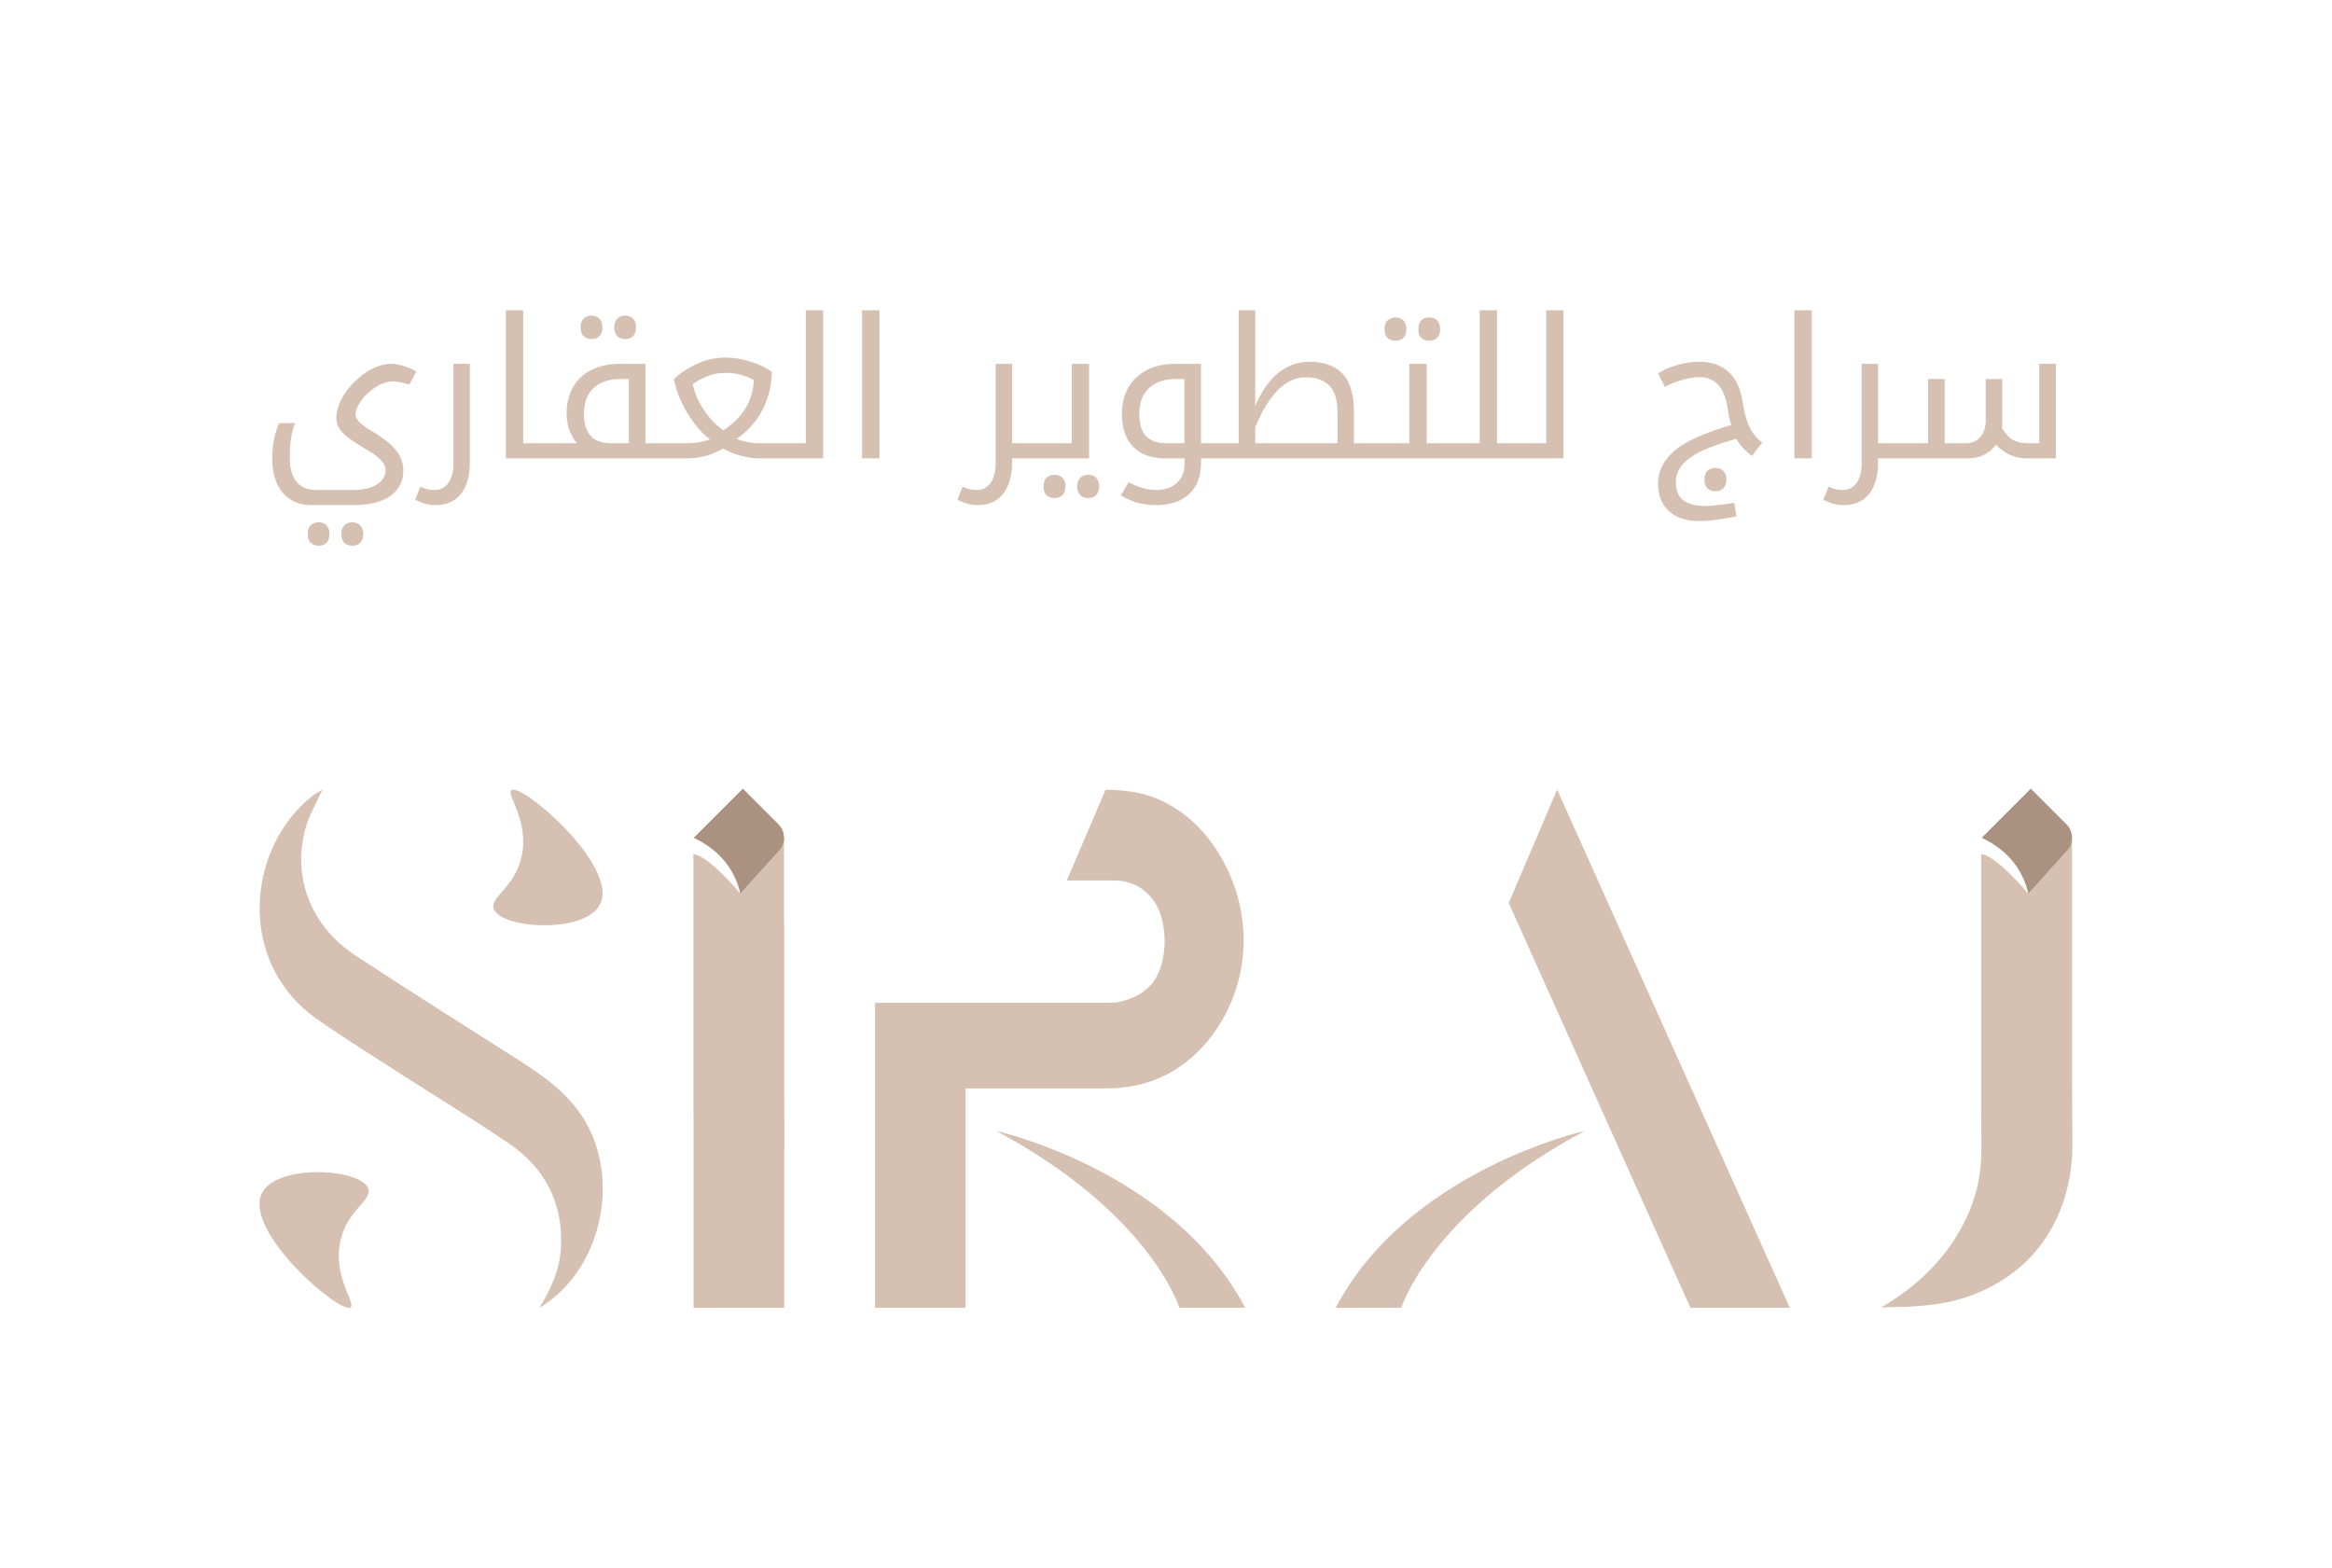
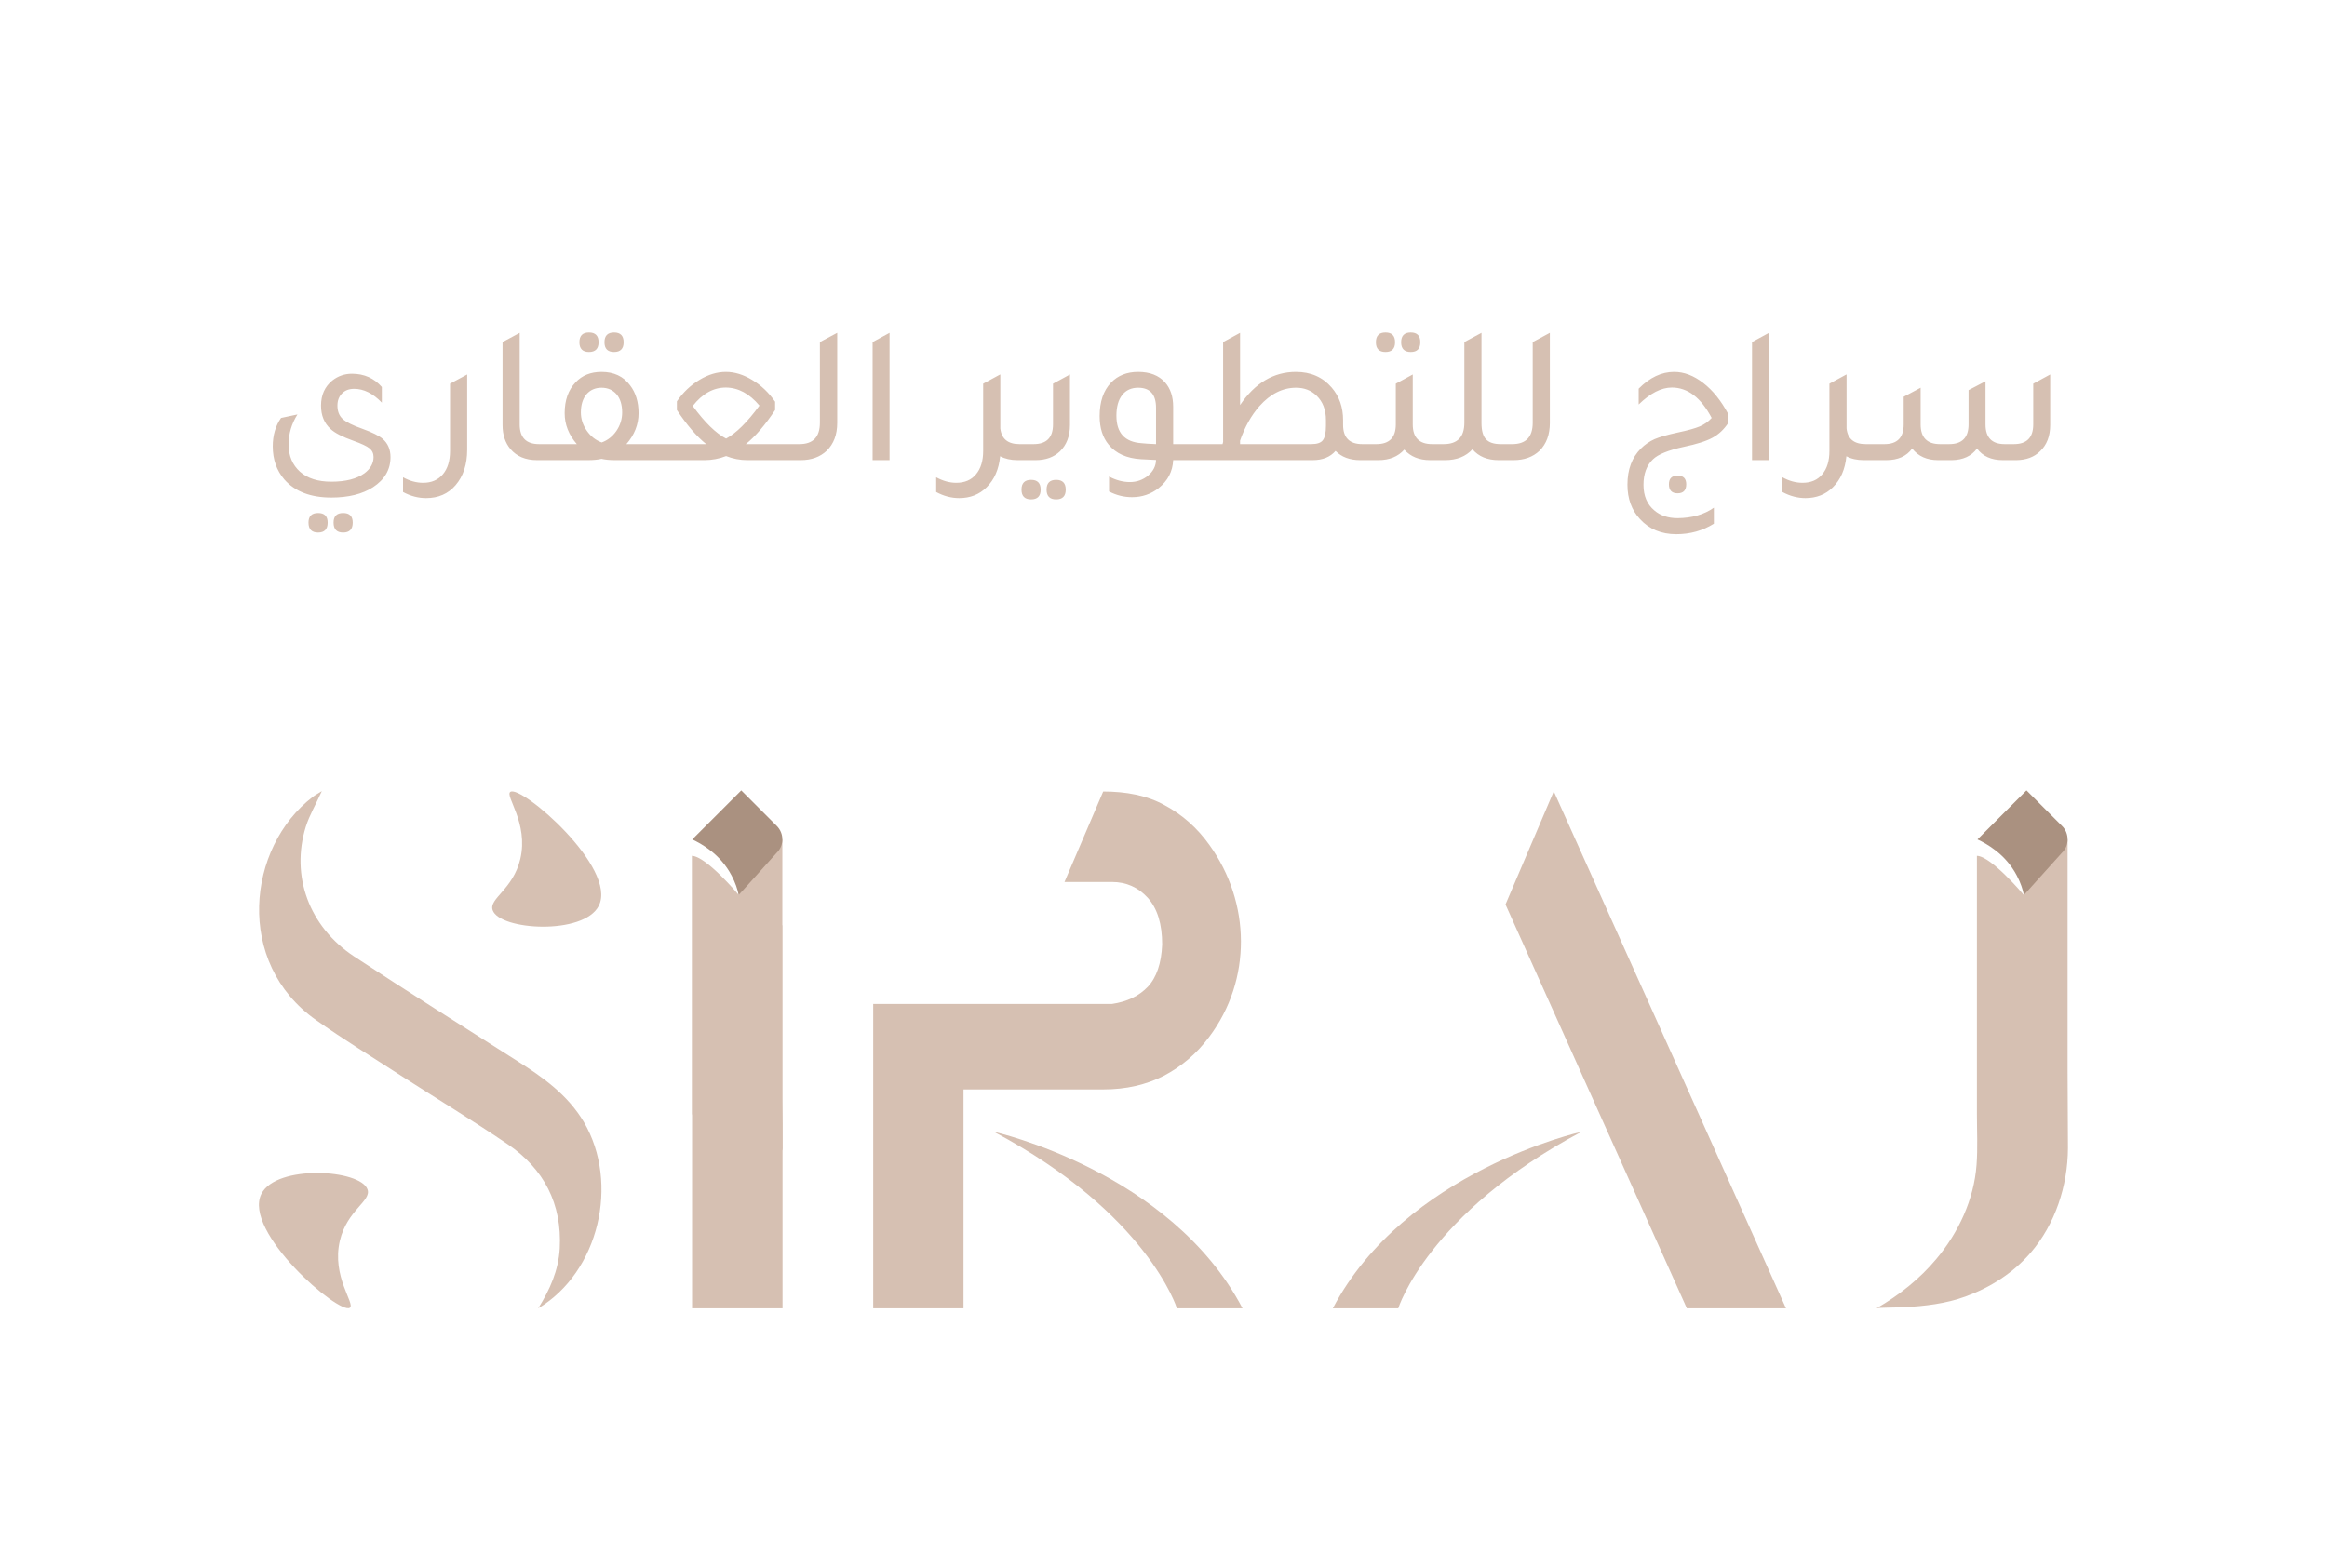
- <svg xmlns="http://www.w3.org/2000/svg" viewBox="0 0 126.27 84.88" width="1263" height="849" role="img" aria-label="SIRAJ — سراج للتطوير العقاري — Real Estate Development">
+ <svg xmlns="http://www.w3.org/2000/svg" viewBox="0 0 126.27 85.07" width="1263" height="851" role="img" aria-label="SIRAJ — سراج للتطوير العقاري — Real Estate Development">
  <g transform="translate(14.05 14.05)">
-     <g transform="translate(0 28.65587) scale(1) translate(-21.787 -56.81)">
+     <g transform="translate(0 28.84588) scale(1) translate(-21.787 -56.81)">
      <path d="M93.55,75.34c0,0-9.58,2.13-13.49,9.58h3.55C83.61,84.92,85.21,79.78,93.55,75.34z" fill="#D6C0B2" />
      <path d="M99.27,84.92 L104.65,84.92 L92.05,56.86 L89.43,63 Z" fill="#D6C0B2" />
      <path d="M50.21,76.23c0-0.88,0-1.77-0.01-2.66v-9.44h-0.01v-4.67l-2.37,3.02c0,0-1.75-2.09-2.54-2.12v3.96 c0,1.66,0,1.47,0,3.13v6.91c0,0.02,0.01,0.05,0.01,0.08v10.48h4.91v-8.56C50.21,76.32,50.21,76.27,50.21,76.23z" fill="#D6C0B2" />
      <path d="M50.19,59.47c0,0.27-0.1,0.53-0.31,0.73c-0.69,0.76-1.37,1.52-2.06,2.29c-0.06-0.31-0.18-0.67-0.38-1.05 c-0.62-1.19-1.67-1.75-2.14-1.97l2.66-2.66l1.9,1.9l0.02,0.02C50.09,58.94,50.19,59.2,50.19,59.47z" fill="#AA9180" />
      <path d="M61.67,75.34c0,0,9.58,2.13,13.49,9.58H71.6C71.6,84.92,70.01,79.78,61.67,75.34z" fill="#D6C0B2" />
      <path d="M67.61,73.04h-7.59v11.88h-4.9V68.4h12.96c0.82-0.12,1.46-0.43,1.94-0.93c0.47-0.5,0.74-1.27,0.78-2.3 c0-1.11-0.26-1.95-0.78-2.53c-0.52-0.57-1.17-0.86-1.94-0.86l-2.58,0l2.1-4.91c1.24,0,2.37,0.21,3.33,0.74 c0.97,0.52,1.78,1.24,2.44,2.17c2.24,3.12,2.31,7.31-0.02,10.41c-0.67,0.9-1.49,1.6-2.46,2.11 C69.93,72.79,68.83,73.04,67.61,73.04" fill="#D6C0B2" />
      <path d="M36.94,84.92c0.63-1,1.1-2.05,1.17-3.25c0.13-2.42-0.86-4.32-2.83-5.66c-1.9-1.29-3.86-2.48-5.79-3.72 c-1.54-1-3.11-1.96-4.61-3.02c-4.41-3.11-3.75-9.37-0.17-12.11c0.13-0.1,0.27-0.17,0.49-0.31c-0.32,0.71-0.67,1.3-0.87,1.93 c-0.83,2.67,0.18,5.43,2.62,7.04c2.93,1.93,5.9,3.79,8.86,5.68c1.4,0.89,2.73,1.83,3.61,3.31 C41.37,78.14,40.23,82.96,36.94,84.92z" fill="#D6C0B2" />
      <path d="M27.68,78.47c0.22,0.63-1.11,1.12-1.5,2.78c-0.46,1.95,0.85,3.43,0.54,3.64c-0.57,0.4-5.83-4.13-4.8-6.18 C22.73,77.1,27.3,77.37,27.68,78.47z" fill="#D6C0B2" />
      <path d="M34.47,63.31c-0.22-0.63,1.11-1.12,1.5-2.78c0.46-1.95-0.85-3.43-0.54-3.64c0.57-0.4,5.83,4.13,4.8,6.18 C39.42,64.68,34.85,64.41,34.47,63.31z" fill="#D6C0B2" />
      <path d="M119.93,59.47v4.69c0,1.63,0,1.4,0,3.03v4.84c0,1.4,0.02,2.8,0.02,4.2c-0.01,2.04-0.69,4.13-2.03,5.68 c-0.94,1.09-2.18,1.88-3.53,2.37c-1.07,0.39-2.2,0.52-3.34,0.58c-0.36,0.02-1.42,0.02-1.49,0.06c1.23-0.71,2.35-1.6,3.25-2.68 c1.2-1.43,2.04-3.22,2.18-5.1c0.07-0.92,0.02-1.85,0.02-2.78v-6.91c0-1.66,0-1.47,0-3.13v-3.96c0.79,0.03,2.54,2.12,2.54,2.12" fill="#D6C0B2" />
      <path d="M119.93,59.47c0,0.27-0.1,0.53-0.31,0.73c-0.69,0.76-1.37,1.52-2.06,2.29c-0.06-0.31-0.18-0.67-0.38-1.05 c-0.62-1.19-1.67-1.75-2.14-1.97l2.66-2.66l1.9,1.9l0.02,0.02C119.83,58.93,119.93,59.2,119.93,59.47z" fill="#AA9180" />
    </g>
-     <path transform="translate(0 10.77)" d="M3.20,4.73Q2.96,4.73 2.78,4.58Q2.61,4.43 2.61,4.10Q2.61,3.76 2.78,3.61Q2.96,3.46 3.20,3.46Q3.47,3.46 3.63,3.63Q3.79,3.79 3.79,4.10Q3.79,4.40 3.63,4.57Q3.47,4.73 3.20,4.73ZM5.02,4.73Q4.75,4.73 4.59,4.57Q4.43,4.40 4.43,4.10Q4.43,3.79 4.59,3.63Q4.75,3.46 5.02,3.46Q5.31,3.46 5.46,3.64Q5.62,3.81 5.62,4.10Q5.62,4.38 5.46,4.56Q5.31,4.73 5.02,4.73ZM2.81,2.53Q2.15,2.53 1.67,2.22Q1.19,1.91 0.94,1.34Q0.69,0.77 0.69,-0.01Q0.69,-0.56 0.78,-1.00Q0.87,-1.45 1.06,-1.91L1.93,-1.91Q1.76,-1.47 1.70,-1.05Q1.64,-0.63 1.64,-0.07Q1.64,0.50 1.79,0.89Q1.95,1.29 2.26,1.50Q2.57,1.71 3.01,1.71L5.08,1.71Q5.63,1.71 6.02,1.57Q6.41,1.44 6.62,1.19Q6.83,0.95 6.83,0.63Q6.83,0.39 6.64,0.17Q6.45,-0.05 6.16,-0.25Q5.87,-0.44 5.56,-0.62Q5.25,-0.81 5.02,-0.97Q4.80,-1.12 4.68,-1.22Q4.51,-1.37 4.39,-1.52Q4.28,-1.67 4.22,-1.84Q4.16,-2.01 4.16,-2.19Q4.16,-2.50 4.28,-2.83Q4.39,-3.17 4.62,-3.52Q4.94,-3.98 5.36,-4.34Q5.77,-4.71 6.23,-4.91Q6.69,-5.12 7.13,-5.12Q7.37,-5.12 7.63,-5.05Q7.90,-4.98 8.13,-4.89Q8.36,-4.79 8.49,-4.70L8.11,-3.99Q8.02,-4.03 7.85,-4.07Q7.68,-4.12 7.52,-4.14Q7.35,-4.17 7.22,-4.17Q7.00,-4.17 6.77,-4.09Q6.53,-4.01 6.33,-3.88Q6.02,-3.68 5.76,-3.43Q5.51,-3.17 5.36,-2.89Q5.20,-2.62 5.20,-2.36Q5.20,-2.25 5.29,-2.11Q5.38,-1.97 5.56,-1.83Q5.73,-1.69 6.00,-1.53Q6.39,-1.30 6.66,-1.10Q6.94,-0.90 7.10,-0.75Q7.44,-0.44 7.62,-0.08Q7.79,0.27 7.79,0.65Q7.79,1.54 7.08,2.04Q6.38,2.53 5.08,2.53L2.81,2.53ZM9.51,2.53Q9.26,2.53 8.99,2.46Q8.72,2.39 8.43,2.24L8.71,1.53Q8.96,1.65 9.13,1.68Q9.30,1.71 9.49,1.71Q9.97,1.71 10.23,1.32Q10.50,0.94 10.50,0.31L10.50,-5.12L11.39,-5.12L11.39,0.25Q11.39,0.96 11.17,1.47Q10.96,1.98 10.54,2.26Q10.12,2.53 9.51,2.53ZM15.68,-0.82Q15.73,-0.82 15.73,-0.78L15.73,-0.05Q15.73,0.00 15.68,0.00L13.34,0.00L13.34,-8.02L14.28,-8.02L14.28,-0.82L15.68,-0.82ZM17.98,-6.46Q17.73,-6.46 17.56,-6.61Q17.39,-6.76 17.39,-7.09Q17.39,-7.43 17.56,-7.58Q17.73,-7.73 17.98,-7.73Q18.25,-7.73 18.41,-7.56Q18.57,-7.40 18.57,-7.09Q18.57,-6.79 18.41,-6.62Q18.25,-6.46 17.98,-6.46ZM19.80,-6.46Q19.53,-6.46 19.37,-6.62Q19.21,-6.79 19.21,-7.09Q19.21,-7.40 19.37,-7.56Q19.53,-7.73 19.80,-7.73Q20.09,-7.73 20.24,-7.55Q20.39,-7.38 20.39,-7.09Q20.39,-6.81 20.24,-6.63Q20.09,-6.46 19.80,-6.46ZM22.02,-0.82Q22.07,-0.82 22.07,-0.77L22.07,-0.04Q22.07,0.00 22.02,0.00L15.57,0.00Q15.52,0.00 15.52,-0.05L15.52,-0.78Q15.52,-0.82 15.57,-0.82L17.18,-0.82Q17.01,-1.03 16.88,-1.30Q16.75,-1.56 16.69,-1.85Q16.63,-2.14 16.63,-2.42Q16.63,-3.26 16.98,-3.86Q17.33,-4.47 17.98,-4.79Q18.63,-5.12 19.52,-5.12L20.90,-5.12L20.90,-0.82L22.02,-0.82ZM20.00,-0.82L20.00,-4.30L19.55,-4.30Q18.93,-4.30 18.48,-4.07Q18.03,-3.85 17.80,-3.43Q17.57,-3.01 17.57,-2.42Q17.57,-1.89 17.73,-1.53Q17.89,-1.17 18.21,-1.00Q18.54,-0.82 19.01,-0.82L20.00,-0.82ZM27.06,0.00Q26.61,0.00 26.10,-0.13Q25.59,-0.26 25.10,-0.53Q24.64,-0.26 24.15,-0.13Q23.66,0.00 23.14,0.00L21.91,0.00Q21.86,0.00 21.86,-0.05L21.86,-0.78Q21.86,-0.82 21.91,-0.82L23.13,-0.82Q23.51,-0.82 23.83,-0.88Q24.14,-0.93 24.39,-1.03Q24.18,-1.18 23.97,-1.40Q23.76,-1.62 23.55,-1.89Q23.13,-2.45 22.83,-3.09Q22.54,-3.73 22.44,-4.30Q22.83,-4.66 23.28,-4.91Q23.73,-5.17 24.23,-5.32Q24.72,-5.46 25.22,-5.46Q25.88,-5.46 26.56,-5.25Q27.24,-5.04 27.74,-4.69Q27.74,-3.96 27.51,-3.28Q27.29,-2.60 26.86,-2.03Q26.43,-1.46 25.84,-1.05Q26.14,-0.94 26.43,-0.88Q26.72,-0.82 27.01,-0.82L28.29,-0.82Q28.34,-0.82 28.34,-0.78L28.34,-0.05Q28.34,0.00 28.29,0.00L27.06,0.00ZM25.11,-1.51Q25.93,-2.06 26.32,-2.72Q26.72,-3.38 26.77,-4.24Q26.40,-4.44 26.02,-4.54Q25.64,-4.63 25.25,-4.63Q24.96,-4.63 24.65,-4.57Q24.35,-4.50 24.06,-4.37Q23.76,-4.23 23.46,-4.02Q23.56,-3.54 23.79,-3.08Q24.03,-2.62 24.36,-2.22Q24.70,-1.83 25.11,-1.51ZM28.19,0.00Q28.13,0.00 28.13,-0.05L28.13,-0.78Q28.13,-0.82 28.19,-0.82L29.58,-0.82L29.58,-8.02L30.52,-8.02L30.52,0.00L28.19,0.00ZM32.63,-8.02L33.57,-8.02L33.57,0.00L32.63,0.00L32.63,-8.02ZM40.75,0.00L40.75,0.25Q40.75,0.96 40.53,1.47Q40.31,1.98 39.90,2.26Q39.48,2.53 38.87,2.53Q38.61,2.53 38.35,2.46Q38.08,2.39 37.79,2.24L38.07,1.53Q38.32,1.65 38.49,1.68Q38.66,1.71 38.85,1.71Q39.32,1.71 39.59,1.32Q39.86,0.94 39.86,0.31L39.86,-5.12L40.75,-5.12L40.75,-0.82L42.06,-0.82Q42.11,-0.82 42.11,-0.78L42.11,-0.05Q42.11,0.00 42.06,0.00L40.75,0.00ZM43.05,2.15Q42.81,2.15 42.63,2.01Q42.46,1.86 42.46,1.52Q42.46,1.18 42.63,1.03Q42.81,0.89 43.05,0.89Q43.32,0.89 43.48,1.05Q43.64,1.21 43.64,1.52Q43.64,1.83 43.48,1.99Q43.32,2.15 43.05,2.15ZM44.87,2.15Q44.60,2.15 44.44,1.99Q44.28,1.83 44.28,1.52Q44.28,1.21 44.44,1.05Q44.60,0.89 44.87,0.89Q45.16,0.89 45.31,1.06Q45.47,1.24 45.47,1.52Q45.47,1.81 45.31,1.98Q45.16,2.15 44.87,2.15ZM41.95,0.00Q41.90,0.00 41.90,-0.05L41.90,-0.78Q41.90,-0.82 41.95,-0.82L43.98,-0.82L43.98,-5.12L44.92,-5.12L44.92,0.00L41.95,0.00ZM51.84,-0.82Q51.89,-0.82 51.89,-0.78L51.89,-0.05Q51.89,0.00 51.84,0.00L49.93,0.00Q49.88,0.00 49.88,-0.05L49.88,-0.78Q49.88,-0.82 49.93,-0.82L51.84,-0.82ZM48.54,2.53Q48.00,2.53 47.52,2.40Q47.05,2.26 46.64,2.00L47.06,1.29Q47.40,1.47 47.76,1.59Q48.13,1.71 48.56,1.71Q49.28,1.71 49.68,1.32Q50.09,0.94 50.09,0.31L50.09,0.00L49.06,0.00Q47.93,0.00 47.31,-0.62Q46.70,-1.24 46.70,-2.41Q46.70,-3.24 47.05,-3.85Q47.41,-4.45 48.06,-4.79Q48.72,-5.12 49.59,-5.12L50.98,-5.12L50.98,0.25Q50.98,1.33 50.34,1.93Q49.70,2.53 48.54,2.53ZM50.08,-0.82L50.08,-4.30L49.63,-4.30Q48.69,-4.30 48.16,-3.80Q47.64,-3.30 47.64,-2.42Q47.64,-1.59 48.00,-1.21Q48.36,-0.82 49.09,-0.82L50.08,-0.82ZM51.74,0.00Q51.68,0.00 51.68,-0.05L51.68,-0.78Q51.68,-0.82 51.74,-0.82L53.02,-0.82L53.02,-8.02L53.92,-8.02L53.92,-2.85Q54.26,-3.64 54.70,-4.17Q55.15,-4.70 55.69,-4.96Q56.23,-5.23 56.85,-5.23Q58.04,-5.23 58.65,-4.58Q59.26,-3.93 59.26,-2.54L59.26,-0.82L60.66,-0.82Q60.71,-0.82 60.71,-0.78L60.71,-0.05Q60.71,0.00 60.66,0.00L51.74,0.00ZM58.37,-0.82L58.37,-2.50Q58.37,-3.47 57.94,-3.93Q57.51,-4.39 56.66,-4.39Q56.12,-4.39 55.63,-4.09Q55.15,-3.79 54.72,-3.19Q54.29,-2.60 53.92,-1.69L53.92,-0.82L58.37,-0.82ZM61.51,-6.37Q61.27,-6.37 61.09,-6.51Q60.92,-6.66 60.92,-7.00Q60.92,-7.34 61.09,-7.48Q61.27,-7.63 61.51,-7.63Q61.79,-7.63 61.94,-7.47Q62.10,-7.30 62.10,-7.00Q62.10,-6.69 61.94,-6.53Q61.79,-6.37 61.51,-6.37ZM63.34,-6.37Q63.06,-6.37 62.90,-6.53Q62.75,-6.69 62.75,-7.00Q62.75,-7.30 62.90,-7.47Q63.06,-7.63 63.34,-7.63Q63.62,-7.63 63.78,-7.46Q63.93,-7.28 63.93,-7.00Q63.93,-6.71 63.78,-6.54Q63.62,-6.37 63.34,-6.37ZM60.55,0.00Q60.50,0.00 60.50,-0.05L60.50,-0.78Q60.50,-0.82 60.55,-0.82L62.26,-0.82L62.26,-5.12L63.20,-5.12L63.20,-0.82L64.78,-0.82Q64.84,-0.82 64.84,-0.78L64.84,-0.05Q64.84,0.00 64.78,0.00L60.55,0.00ZM64.68,0.00Q64.63,0.00 64.63,-0.05L64.63,-0.78Q64.63,-0.82 64.68,-0.82L66.07,-0.82L66.07,-8.02L67.01,-8.02L67.01,-0.82L68.38,-0.82Q68.44,-0.82 68.44,-0.78L68.44,-0.05Q68.44,0.00 68.38,0.00L64.68,0.00ZM68.28,0.00Q68.23,0.00 68.23,-0.05L68.23,-0.78Q68.23,-0.82 68.28,-0.82L69.67,-0.82L69.67,-8.02L70.61,-8.02L70.61,0.00L68.28,0.00ZM78.83,1.78Q78.56,1.78 78.40,1.62Q78.24,1.46 78.24,1.15Q78.24,0.84 78.40,0.68Q78.56,0.52 78.83,0.52Q79.12,0.52 79.27,0.69Q79.43,0.87 79.43,1.15Q79.43,1.44 79.27,1.61Q79.12,1.78 78.83,1.78ZM77.93,3.39Q77.25,3.39 76.75,3.15Q76.26,2.91 75.99,2.45Q75.73,2.00 75.73,1.35Q75.73,1.01 75.83,0.71Q75.93,0.40 76.12,0.13Q76.39,-0.25 76.83,-0.58Q77.27,-0.90 77.97,-1.20Q78.68,-1.51 79.69,-1.81Q79.65,-1.94 79.59,-2.18Q79.54,-2.42 79.49,-2.76Q79.35,-3.59 78.97,-4.00Q78.59,-4.40 77.95,-4.40Q77.57,-4.40 77.04,-4.25Q76.51,-4.10 76.10,-3.87L75.73,-4.60Q76.13,-4.87 76.75,-5.05Q77.37,-5.23 77.96,-5.23Q78.96,-5.23 79.56,-4.67Q80.15,-4.12 80.32,-3.00Q80.41,-2.45 80.54,-2.04Q80.68,-1.63 80.89,-1.34Q81.09,-1.05 81.37,-0.86L80.81,-0.13Q80.52,-0.36 80.32,-0.57Q80.12,-0.78 79.97,-1.06Q79.38,-0.90 78.90,-0.73Q78.42,-0.56 78.06,-0.39Q77.70,-0.21 77.45,-0.02Q77.07,0.25 76.88,0.58Q76.69,0.90 76.69,1.27Q76.69,1.94 77.08,2.26Q77.47,2.58 78.31,2.58Q78.57,2.58 78.96,2.53Q79.34,2.49 79.86,2.41L79.97,3.14Q79.48,3.24 79.12,3.29Q78.77,3.35 78.49,3.37Q78.21,3.39 77.93,3.39ZM83.11,-8.02L84.05,-8.02L84.05,0.00L83.11,0.00L83.11,-8.02ZM87.64,0.00L87.64,0.25Q87.64,0.96 87.42,1.47Q87.21,1.98 86.79,2.26Q86.37,2.53 85.76,2.53Q85.51,2.53 85.24,2.46Q84.97,2.39 84.68,2.24L84.96,1.53Q85.21,1.65 85.38,1.68Q85.55,1.71 85.74,1.71Q86.21,1.71 86.48,1.32Q86.75,0.94 86.75,0.31L86.75,-5.12L87.64,-5.12L87.64,-0.82L88.95,-0.82Q89.00,-0.82 89.00,-0.78L89.00,-0.05Q89.00,0.00 88.95,0.00L87.64,0.00ZM95.72,0.00Q95.25,0.00 94.85,-0.16Q94.45,-0.32 94.02,-0.74Q93.79,-0.41 93.41,-0.21Q93.02,0.00 92.48,0.00L88.84,0.00Q88.79,0.00 88.79,-0.05L88.79,-0.78Q88.79,-0.82 88.84,-0.82L90.35,-0.82L90.35,-4.30L91.25,-4.30L91.25,-0.82L92.39,-0.82Q92.90,-0.82 93.18,-1.16Q93.47,-1.50 93.47,-2.05L93.47,-4.30L94.36,-4.30L94.36,-2.00Q94.36,-1.91 94.36,-1.82Q94.36,-1.73 94.35,-1.65Q94.62,-1.19 94.93,-1.01Q95.24,-0.82 95.72,-0.82L96.37,-0.82L96.37,-5.12L97.27,-5.12L97.27,0.00L95.72,0.00Z" fill="#D6C0B2" />
+     <path transform="translate(0 10.92)" d="M6.67,-3.12Q5.95,-3.87 5.17,-3.87Q4.75,-3.87 4.51,-3.62Q4.26,-3.37 4.26,-2.96Q4.26,-2.50 4.54,-2.24Q4.82,-1.98 5.62,-1.70Q6.42,-1.41 6.71,-1.16Q7.14,-0.79 7.14,-0.16Q7.14,0.85 6.19,1.47Q5.32,2.03 3.93,2.03Q2.24,2.03 1.38,1.05Q0.75,0.32 0.75,-0.75Q0.75,-1.65 1.20,-2.29L2.09,-2.48Q1.61,-1.72 1.61,-0.85Q1.61,0.07 2.23,0.63Q2.84,1.17 3.93,1.17Q5.10,1.17 5.73,0.71Q6.22,0.34 6.22,-0.17Q6.22,-0.46 6.00,-0.64Q5.78,-0.82 5.13,-1.05Q4.23,-1.37 3.89,-1.69Q3.37,-2.16 3.37,-2.96Q3.37,-3.82 3.98,-4.32Q4.45,-4.69 5.05,-4.69Q6.04,-4.69 6.67,-3.97L6.67,-3.12ZM3.21,3.93Q2.69,3.93 2.69,3.39Q2.69,2.87 3.21,2.87Q3.73,2.87 3.73,3.39Q3.73,3.93 3.21,3.93ZM4.57,3.93Q4.05,3.93 4.05,3.39Q4.05,2.87 4.57,2.87Q5.09,2.87 5.09,3.39Q5.09,3.93 4.57,3.93ZM11.30,-0.57Q11.30,0.63 10.67,1.36Q10.07,2.06 9.07,2.06Q8.43,2.06 7.82,1.73L7.82,0.93Q8.36,1.23 8.91,1.23Q9.59,1.23 9.98,0.77Q10.37,0.31 10.37,-0.50L10.37,-4.15L11.30,-4.65L11.30,-0.57ZM15.09,0.00Q14.16,0.00 13.65,-0.60Q13.22,-1.11 13.22,-1.91L13.22,-6.41L14.15,-6.91L14.15,-1.94Q14.15,-0.87 15.20,-0.87L15.90,-0.87L15.90,0.00L15.09,0.00ZM17.91,-5.87Q17.39,-5.87 17.39,-6.40Q17.39,-6.93 17.91,-6.93Q18.43,-6.93 18.43,-6.40Q18.43,-5.87 17.91,-5.87ZM19.27,-5.87Q18.75,-5.87 18.75,-6.40Q18.75,-6.93 19.27,-6.93Q19.79,-6.93 19.79,-6.40Q19.79,-5.87 19.27,-5.87ZM19.94,-0.87L21.93,-0.87L21.93,0.00L19.32,0.00Q18.90,0.00 18.59,-0.07Q18.29,0.00 17.86,0.00L15.26,0.00L15.26,-0.87L17.25,-0.87Q16.59,-1.63 16.59,-2.55Q16.59,-3.60 17.18,-4.22Q17.71,-4.79 18.59,-4.79Q19.60,-4.79 20.14,-4.06Q20.60,-3.46 20.60,-2.55Q20.60,-1.63 19.94,-0.87ZM18.60,-0.96Q19.09,-1.14 19.40,-1.59Q19.71,-2.05 19.71,-2.59Q19.71,-3.21 19.41,-3.57Q19.10,-3.93 18.59,-3.93Q18.08,-3.93 17.77,-3.57Q17.47,-3.20 17.47,-2.59Q17.47,-2.06 17.79,-1.60Q18.11,-1.14 18.60,-0.96ZM26.58,-0.87L29.40,-0.87L29.40,0.00L26.49,0.00Q25.91,0.00 25.35,-0.22Q24.78,0.00 24.19,0.00L21.29,0.00L21.29,-0.87L24.12,-0.87L24.27,-0.87Q23.49,-1.50 22.68,-2.72L22.68,-3.19Q23.19,-3.93 23.91,-4.36Q24.62,-4.79 25.34,-4.79Q26.05,-4.79 26.77,-4.35Q27.49,-3.92 28.01,-3.17L28.01,-2.72Q27.20,-1.50 26.42,-0.87L26.58,-0.87ZM23.54,-2.94Q24.52,-1.60 25.35,-1.17Q26.17,-1.61 27.16,-2.96Q26.35,-3.93 25.34,-3.94Q24.32,-3.94 23.54,-2.94ZM28.76,0.00L28.76,-0.87L29.33,-0.87Q30.44,-0.87 30.44,-2.03L30.44,-6.41L31.38,-6.91L31.38,-2.02Q31.38,-1.07 30.81,-0.51Q30.27,0.00 29.40,0.00L28.76,0.00ZM33.30,0.00L33.30,-6.41L34.22,-6.91L34.22,0.00L33.30,0.00ZM41.27,-0.87L41.98,-0.87L41.98,0.00L41.16,0.00Q40.62,0.00 40.22,-0.21Q40.12,0.85 39.48,1.48Q38.89,2.06 38.00,2.06Q37.36,2.06 36.75,1.73L36.75,0.93Q37.30,1.23 37.84,1.23Q38.53,1.23 38.91,0.77Q39.30,0.31 39.30,-0.50L39.30,-4.15L40.22,-4.65L40.22,-4.64L40.23,-4.65L40.23,-1.72Q40.33,-0.87 41.27,-0.87ZM41.33,0.00L41.33,-0.87L42.04,-0.87Q43.09,-0.87 43.09,-1.94L43.09,-4.15L44.01,-4.65L44.01,-1.91Q44.01,-1.00 43.46,-0.47Q42.96,0.00 42.15,0.00L41.33,0.00ZM41.90,2.13Q41.38,2.13 41.38,1.60Q41.38,1.07 41.90,1.07Q42.42,1.07 42.42,1.60Q42.42,2.13 41.90,2.13ZM43.26,2.13Q42.74,2.13 42.74,1.60Q42.74,1.07 43.26,1.07Q43.78,1.07 43.78,1.60Q43.78,2.13 43.26,2.13ZM50.94,-0.87L50.94,0.00L49.61,0.00Q49.57,0.92 48.82,1.52Q48.19,2.01 47.38,2.01Q46.72,2.01 46.13,1.70L46.13,0.89Q46.70,1.19 47.26,1.19Q47.82,1.19 48.25,0.84Q48.67,0.48 48.68,-0.01Q48.12,-0.03 47.86,-0.05Q46.70,-0.12 46.11,-0.84Q45.62,-1.43 45.62,-2.39Q45.62,-3.56 46.24,-4.21Q46.80,-4.79 47.71,-4.79Q48.66,-4.79 49.17,-4.22Q49.61,-3.72 49.61,-2.90L49.61,-0.87L50.94,-0.87ZM48.68,-2.84Q48.68,-3.93 47.71,-3.93Q47.15,-3.93 46.84,-3.53Q46.53,-3.13 46.53,-2.41Q46.53,-1.01 47.90,-0.92Q48.16,-0.89 48.68,-0.87L48.68,-2.84ZM59.87,-0.87L60.58,-0.87L60.58,0.00L59.76,0.00Q58.91,0.00 58.42,-0.50Q57.99,0.00 57.18,0.00L50.30,0.00L50.30,-0.87L52.29,-0.87L52.32,-0.99L52.32,-6.41L53.24,-6.91L53.24,-2.99Q54.46,-4.79 56.27,-4.79Q57.48,-4.79 58.21,-3.94Q58.83,-3.22 58.83,-2.17L58.83,-1.92Q58.83,-0.87 59.87,-0.87ZM57.90,-1.87L57.90,-2.17Q57.90,-3.01 57.39,-3.50Q56.95,-3.93 56.28,-3.93Q55.18,-3.93 54.29,-2.93Q53.63,-2.18 53.24,-1.06L53.24,-0.87L57.11,-0.87Q57.57,-0.87 57.73,-1.08Q57.90,-1.30 57.90,-1.87ZM61.13,-5.87Q60.61,-5.87 60.61,-6.40Q60.61,-6.93 61.13,-6.93Q61.65,-6.93 61.65,-6.40Q61.65,-5.87 61.13,-5.87ZM62.50,-5.87Q61.98,-5.87 61.98,-6.40Q61.98,-6.93 62.50,-6.93Q63.02,-6.93 63.02,-6.40Q63.02,-5.87 62.50,-5.87ZM63.66,-0.87L64.37,-0.87L64.37,0.00L63.55,0.00Q62.66,0.00 62.15,-0.57Q61.64,0.00 60.75,0.00L59.93,0.00L59.93,-0.87L60.64,-0.87Q61.69,-0.87 61.69,-1.94L61.69,-4.15L62.61,-4.65L62.61,-1.94Q62.61,-0.87 63.66,-0.87ZM67.38,-0.87L68.08,-0.87L68.08,0.00L67.27,0.00Q66.35,0.00 65.85,-0.59Q65.31,0.00 64.37,0.00L63.73,0.00L63.73,-0.87L64.29,-0.87Q65.41,-0.87 65.41,-2.03L65.41,-6.41L66.34,-6.91L66.34,-2.02Q66.34,-1.40 66.58,-1.14Q66.82,-0.87 67.38,-0.87ZM67.44,0.00L67.44,-0.87L68.01,-0.87Q69.12,-0.87 69.12,-2.03L69.12,-6.41L70.05,-6.91L70.05,-2.02Q70.05,-1.07 69.49,-0.51Q68.95,0.00 68.08,0.00L67.44,0.00ZM78.95,3.45Q78.04,4.02 76.91,4.02Q75.69,4.02 74.94,3.20Q74.26,2.47 74.26,1.33Q74.26,0.10 74.99,-0.63Q75.31,-0.95 75.73,-1.14Q76.15,-1.32 76.99,-1.50Q77.80,-1.67 78.18,-1.83Q78.56,-1.99 78.83,-2.29Q77.96,-3.94 76.67,-3.94Q75.81,-3.94 74.87,-3.02L74.87,-3.88Q75.77,-4.79 76.79,-4.79Q77.60,-4.79 78.37,-4.19Q79.15,-3.59 79.73,-2.50L79.73,-2.02Q79.38,-1.49 78.88,-1.22Q78.37,-0.94 77.31,-0.72Q76.06,-0.45 75.64,-0.04Q75.13,0.45 75.13,1.34Q75.13,2.24 75.72,2.73Q76.21,3.15 76.98,3.15Q78.16,3.14 78.95,2.58L78.95,3.45ZM76.98,1.80Q76.51,1.80 76.51,1.31Q76.51,0.84 76.98,0.84Q77.45,0.84 77.45,1.31Q77.45,1.80 76.98,1.80ZM81.02,0.00L81.02,-6.41L81.94,-6.91L81.94,0.00L81.02,0.00ZM87.19,-0.87L87.89,-0.87L87.89,0.00L87.08,0.00Q86.53,0.00 86.14,-0.21Q86.04,0.85 85.40,1.48Q84.81,2.06 83.92,2.06Q83.28,2.06 82.67,1.73L82.67,0.93Q83.21,1.23 83.76,1.23Q84.45,1.23 84.83,0.77Q85.22,0.31 85.22,-0.50L85.22,-4.15L86.14,-4.65L86.14,-4.64L86.15,-4.65L86.15,-1.72Q86.24,-0.87 87.19,-0.87ZM87.25,0.00L87.25,-0.87L88.21,-0.87Q89.25,-0.87 89.25,-1.94L89.25,-3.44L90.17,-3.93L90.17,-1.94Q90.17,-0.87 91.22,-0.87L91.72,-0.87Q92.77,-0.87 92.77,-1.94L92.77,-3.80L93.69,-4.28L93.69,-1.94Q93.69,-0.87 94.73,-0.87L95.23,-0.87Q96.28,-0.87 96.28,-1.94L96.28,-4.15L97.20,-4.65L97.20,-1.91Q97.20,-1.00 96.65,-0.48Q96.17,-0.01 95.37,0.00L94.63,0.00Q93.69,0.00 93.23,-0.63Q92.77,-0.01 91.86,0.00L91.12,0.00Q90.20,0.00 89.71,-0.63Q89.25,0.00 88.31,0.00L87.25,0.00Z" fill="#D6C0B2" />
  </g>
</svg>
